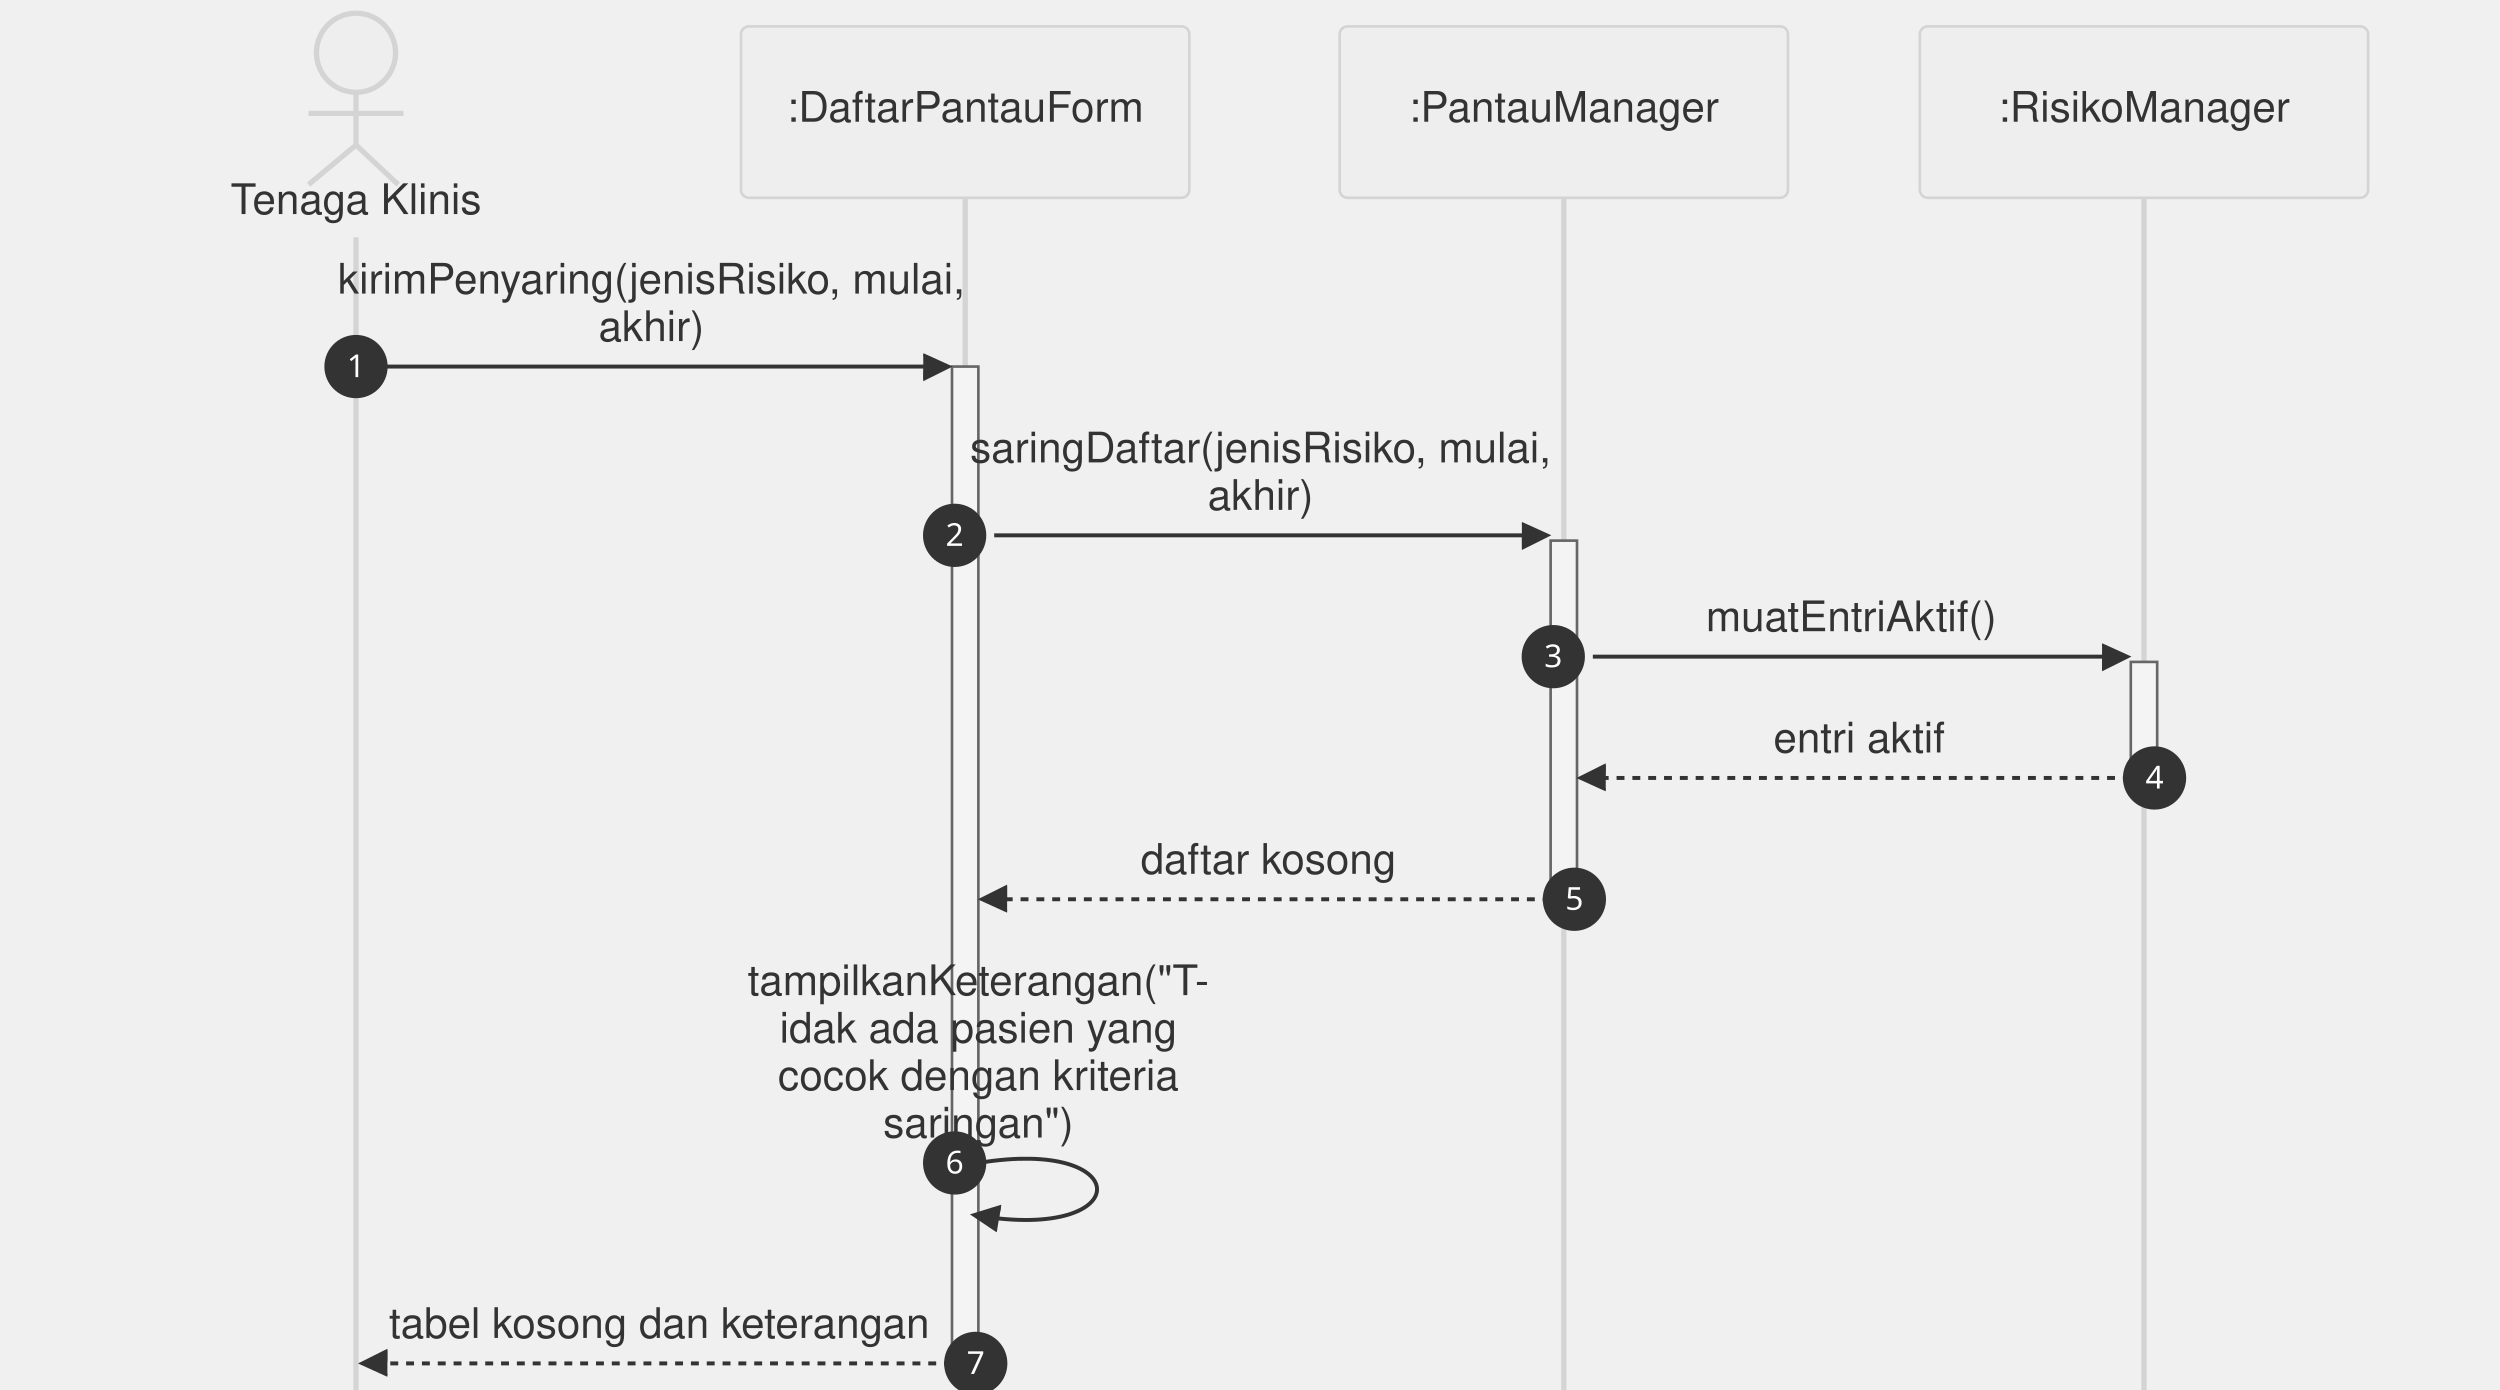
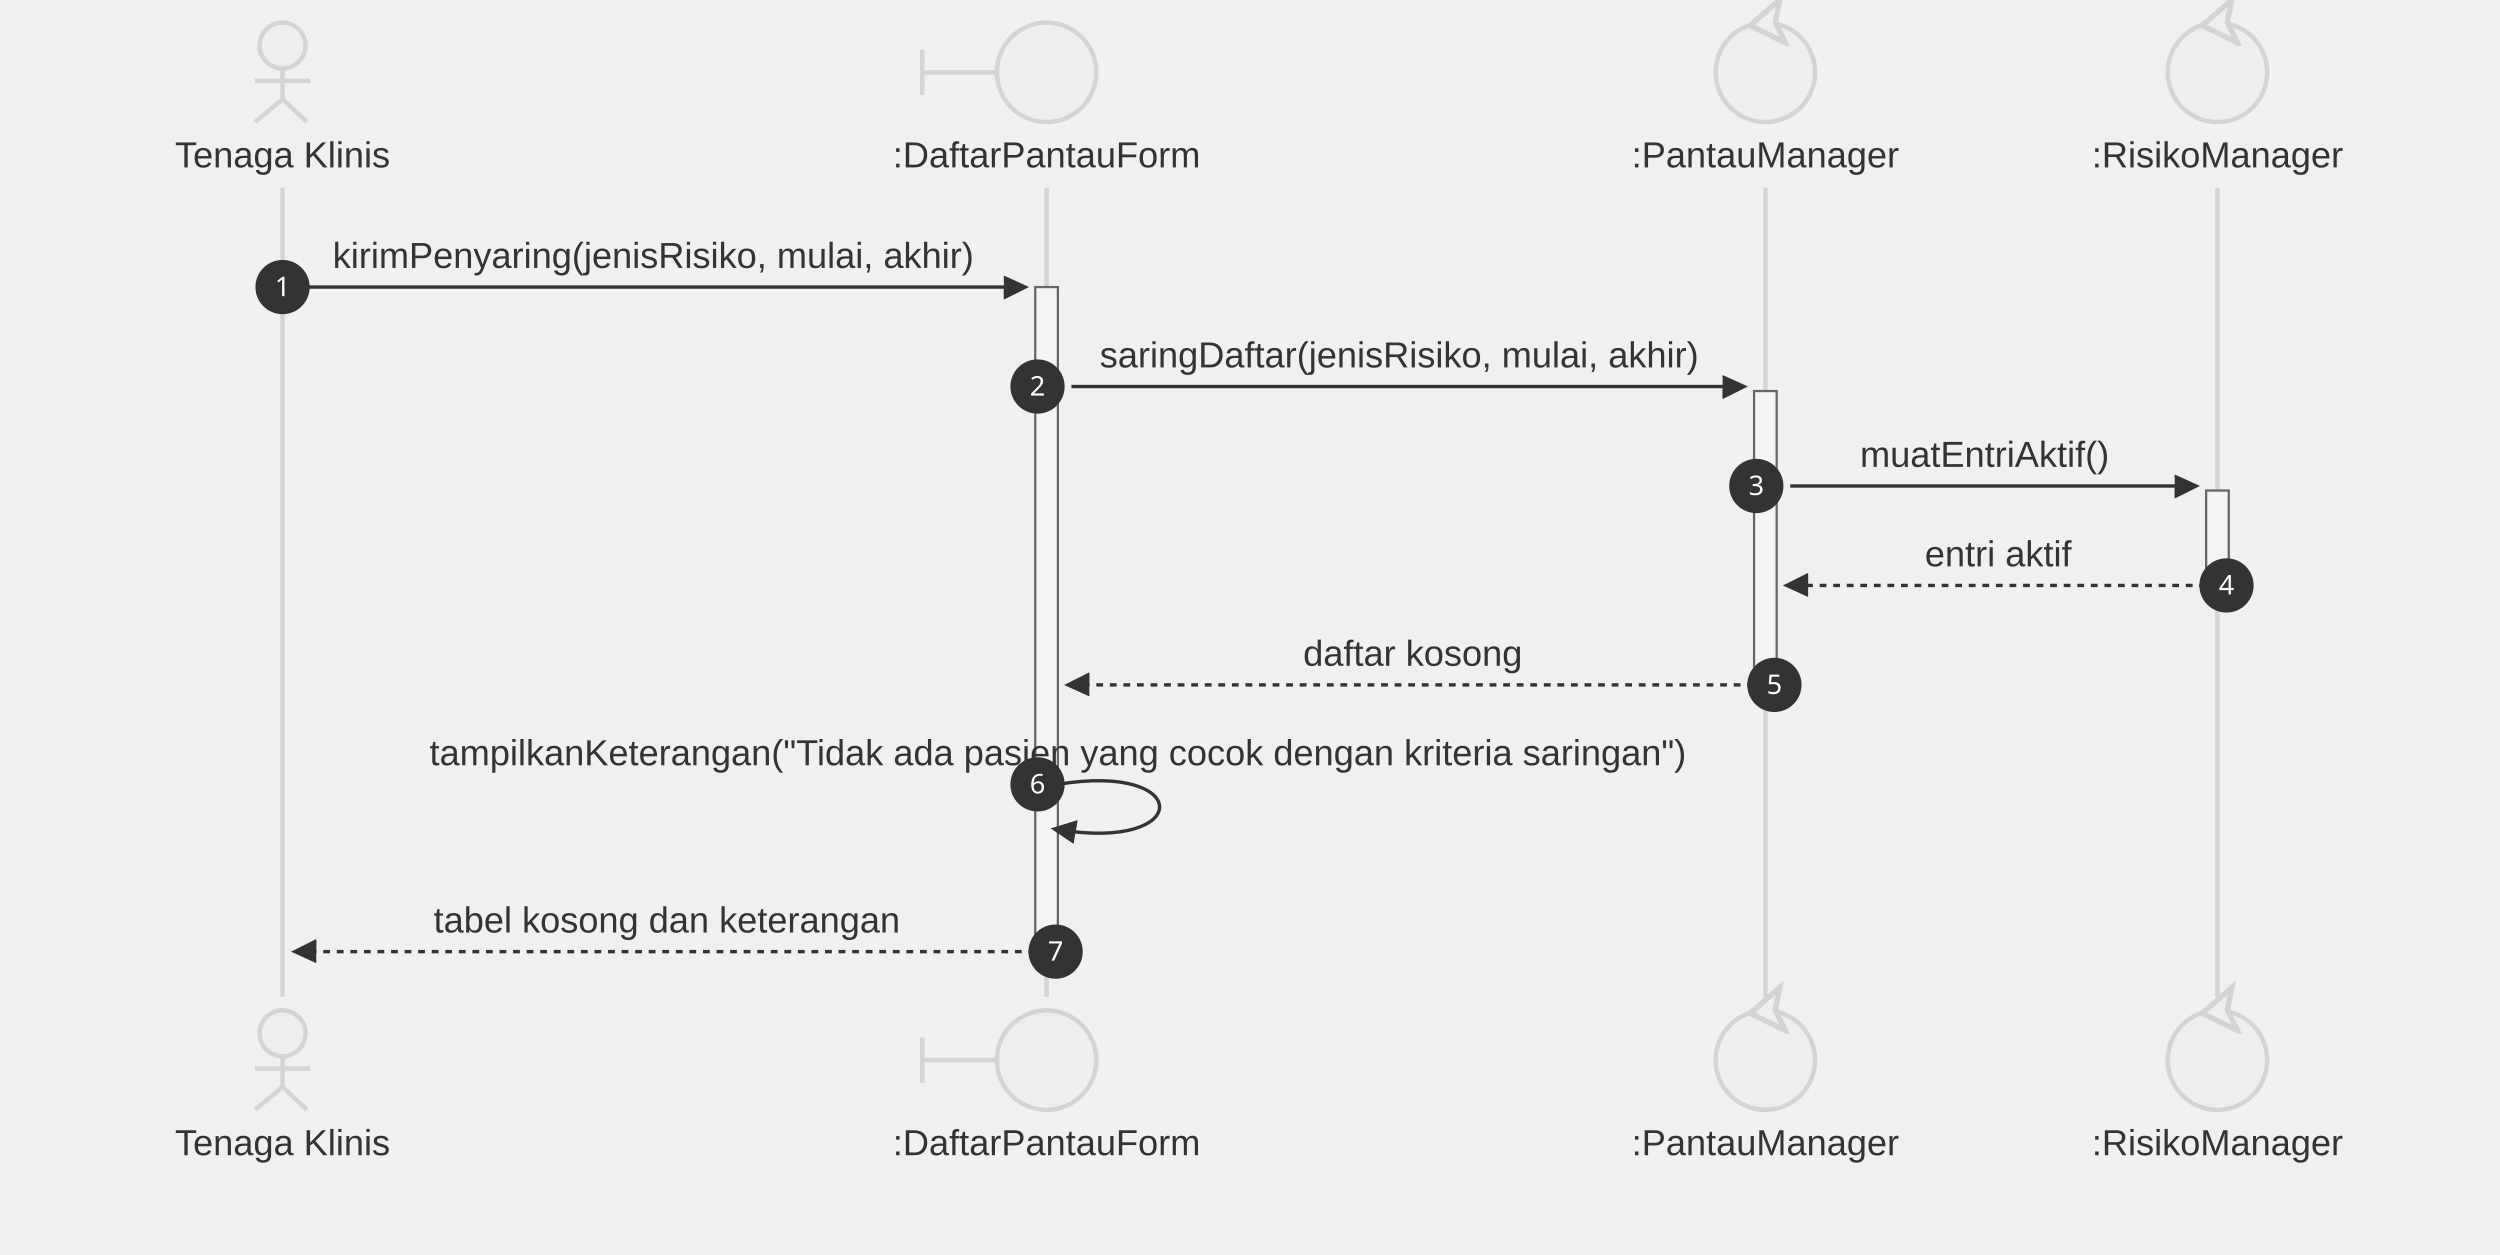
- <svg xmlns="http://www.w3.org/2000/svg" id="my-svg" width="100%" style="max-width: 948px; background-color: white;" viewBox="-50 -10 948 527" role="graphics-document document" aria-roledescription="sequence">
-   <g>
-     <line id="actor3" x1="763" y1="65" x2="763" y2="2000" class="actor-line 200" stroke-width="0.5px" stroke="#999" name="RisikoManager" data-et="life-line" data-id="RisikoManager" />
-     <g id="root-3" data-et="participant" data-type="participant" data-id="RisikoManager">
-       <rect x="678" y="0" fill="#eaeaea" stroke="#666" width="170" height="65" name="RisikoManager" rx="3" ry="3" class="actor actor-top" />
-       <text x="763" y="32.5" dominant-baseline="central" alignment-baseline="central" class="actor actor-box" style="text-anchor: middle; font-size: 16px; font-weight: 400; font-family: Helvetica, Arial, sans-serif;">
-         <tspan x="763" dy="0">:RisikoManager</tspan>
-       </text>
-     </g>
-   </g>
-   <g>
-     <line id="actor2" x1="543" y1="65" x2="543" y2="2000" class="actor-line 200" stroke-width="0.5px" stroke="#999" name="PantauManager" data-et="life-line" data-id="PantauManager" />
-     <g id="root-2" data-et="participant" data-type="participant" data-id="PantauManager">
-       <rect x="458" y="0" fill="#eaeaea" stroke="#666" width="170" height="65" name="PantauManager" rx="3" ry="3" class="actor actor-top" />
-       <text x="543" y="32.5" dominant-baseline="central" alignment-baseline="central" class="actor actor-box" style="text-anchor: middle; font-size: 16px; font-weight: 400; font-family: Helvetica, Arial, sans-serif;">
-         <tspan x="543" dy="0">:PantauManager</tspan>
-       </text>
-     </g>
-   </g>
-   <g>
-     <line id="actor1" x1="316" y1="65" x2="316" y2="2000" class="actor-line 200" stroke-width="0.5px" stroke="#999" name="DaftarPantauForm" data-et="life-line" data-id="DaftarPantauForm" />
-     <g id="root-1" data-et="participant" data-type="participant" data-id="DaftarPantauForm">
-       <rect x="231" y="0" fill="#eaeaea" stroke="#666" width="170" height="65" name="DaftarPantauForm" rx="3" ry="3" class="actor actor-top" />
-       <text x="316" y="32.5" dominant-baseline="central" alignment-baseline="central" class="actor actor-box" style="text-anchor: middle; font-size: 16px; font-weight: 400; font-family: Helvetica, Arial, sans-serif;">
-         <tspan x="316" dy="0">:DaftarPantauForm</tspan>
-       </text>
-     </g>
-   </g>
-   <g>
-     <line id="actor0" x1="85" y1="80" x2="85" y2="2000" class="actor-line 200" stroke-width="0.5px" stroke="#999" name="A" data-et="life-line" data-id="A" />
-   </g>
-   <style>#my-svg{font-family:Helvetica,Arial,sans-serif;font-size:16px;fill:#000000;}@keyframes edge-animation-frame{from{stroke-dashoffset:0;}}@keyframes dash{to{stroke-dashoffset:0;}}#my-svg .edge-animation-slow{stroke-dasharray:9,5!important;stroke-dashoffset:900;animation:dash 50s linear infinite;stroke-linecap:round;}#my-svg .edge-animation-fast{stroke-dasharray:9,5!important;stroke-dashoffset:900;animation:dash 20s linear infinite;stroke-linecap:round;}#my-svg .error-icon{fill:#552222;}#my-svg .error-text{fill:#552222;stroke:#552222;}#my-svg .edge-thickness-normal{stroke-width:1px;}#my-svg .edge-thickness-thick{stroke-width:3.5px;}#my-svg .edge-pattern-solid{stroke-dasharray:0;}#my-svg .edge-thickness-invisible{stroke-width:0;fill:none;}#my-svg .edge-pattern-dashed{stroke-dasharray:3;}#my-svg .edge-pattern-dotted{stroke-dasharray:2;}#my-svg .marker{fill:#666;stroke:#666;}#my-svg .marker.cross{stroke:#666;}#my-svg svg{font-family:Helvetica,Arial,sans-serif;font-size:16px;}#my-svg p{margin:0;}#my-svg .actor{stroke:hsl(0, 0%, 83%);fill:#eee;stroke-width:1;}#my-svg rect.actor.outer-path[data-look="neo"]{filter:drop-shadow( 1px 2px 2px rgba(185,185,185,1));}#my-svg rect.note[data-look="neo"]{stroke:#999;fill:#666;filter:drop-shadow( 1px 2px 2px rgba(185,185,185,1));}#my-svg text.actor&gt;tspan{fill:#333;stroke:none;}#my-svg .actor-line{stroke:hsl(0, 0%, 83%);}#my-svg .innerArc{stroke-width:1.5;stroke-dasharray:none;}#my-svg .messageLine0{stroke-width:1.5;stroke-dasharray:none;stroke:#333;}#my-svg .messageLine1{stroke-width:1.5;stroke-dasharray:2,2;stroke:#333;}#my-svg [id$="-arrowhead"] path{fill:#333;stroke:#333;}#my-svg .sequenceNumber{fill:white;}#my-svg [id$="-sequencenumber"]{fill:#333;}#my-svg [id$="-crosshead"] path{fill:#333;stroke:#333;}#my-svg .messageText{fill:#333;stroke:none;}#my-svg .labelBox{stroke:hsl(0, 0%, 83%);fill:#eee;filter:none;}#my-svg .labelText,#my-svg .labelText&gt;tspan{fill:#333;stroke:none;}#my-svg .loopText,#my-svg .loopText&gt;tspan{fill:#333;stroke:none;}#my-svg .sectionTitle,#my-svg .sectionTitle&gt;tspan{fill:#333;stroke:none;}#my-svg .loopLine{stroke-width:2px;stroke-dasharray:2,2;stroke:hsl(0, 0%, 83%);fill:hsl(0, 0%, 83%);}#my-svg .note{stroke:#999;fill:#666;}#my-svg .noteText,#my-svg .noteText&gt;tspan{fill:#fff;stroke:none;font-weight:normal;}#my-svg .activation0{fill:#f4f4f4;stroke:#666;}#my-svg .activation1{fill:#f4f4f4;stroke:#666;}#my-svg .activation2{fill:#f4f4f4;stroke:#666;}#my-svg .actorPopupMenu{position:absolute;}#my-svg .actorPopupMenuPanel{position:absolute;fill:#eee;box-shadow:0px 8px 16px 0px rgba(0,0,0,0.2);filter:drop-shadow(3px 5px 2px rgb(0 0 0 / 0.4));}#my-svg .actor-man circle,#my-svg line{fill:#eee;stroke-width:2px;}#my-svg g rect.rect{filter:drop-shadow( 1px 2px 2px rgba(185,185,185,1));stroke:#999;}#my-svg .node .neo-node{stroke:#999;}#my-svg [data-look="neo"].node rect,#my-svg [data-look="neo"].cluster rect,#my-svg [data-look="neo"].node polygon{stroke:url(#my-svg-gradient);filter:drop-shadow( 1px 2px 2px rgba(185,185,185,1));}#my-svg [data-look="neo"].swimlane.cluster rect{filter:none;}#my-svg [data-look="neo"].node path{stroke:url(#my-svg-gradient);stroke-width:1px;}#my-svg [data-look="neo"].node .outer-path{filter:drop-shadow( 1px 2px 2px rgba(185,185,185,1));}#my-svg [data-look="neo"].node .neo-line path{stroke:#999;filter:none;}#my-svg [data-look="neo"].node circle{stroke:url(#my-svg-gradient);filter:drop-shadow( 1px 2px 2px rgba(185,185,185,1));}#my-svg [data-look="neo"].node circle .state-start{fill:#000000;}#my-svg [data-look="neo"].icon-shape .icon{fill:url(#my-svg-gradient);filter:drop-shadow( 1px 2px 2px rgba(185,185,185,1));}#my-svg [data-look="neo"].icon-shape .icon-neo path{stroke:url(#my-svg-gradient);filter:drop-shadow( 1px 2px 2px rgba(185,185,185,1));}#my-svg :root{--mermaid-font-family:Helvetica,Arial,sans-serif;}</style>
+ <svg xmlns="http://www.w3.org/2000/svg" id="my-svg" width="100%" style="max-width: 1106px; background-color: white;" viewBox="-50 -10 1106 555" role="graphics-document document" aria-roledescription="sequence">
+   <g />
+   <g />
+   <g />
+   <g />
+   <g>
+     <line id="actor3" x1="931" y1="73" x2="931" y2="431" class="actor-line 200" stroke-width="0.5px" stroke="#999" name="RisikoManager" data-et="life-line" data-id="RisikoManager" />
+   </g>
+   <g>
+     <line id="actor2" x1="731" y1="73" x2="731" y2="431" class="actor-line 200" stroke-width="0.5px" stroke="#999" name="PantauManager" data-et="life-line" data-id="PantauManager" />
+   </g>
+   <g>
+     <line id="actor1" x1="413" y1="73" x2="413" y2="431" class="actor-line 200" stroke-width="0.5px" stroke="#999" name="DaftarPantauForm" data-et="life-line" data-id="DaftarPantauForm" />
+   </g>
+   <g>
+     <line id="actor0" x1="75" y1="73" x2="75" y2="431" class="actor-line 200" stroke-width="0.5px" stroke="#999" name="A" data-et="life-line" data-id="A" />
+   </g>
+   <style>#my-svg{font-family:"trebuchet ms",verdana,arial,sans-serif;font-size:16px;fill:#000000;}@keyframes edge-animation-frame{from{stroke-dashoffset:0;}}@keyframes dash{to{stroke-dashoffset:0;}}#my-svg .edge-animation-slow{stroke-dasharray:9,5!important;stroke-dashoffset:900;animation:dash 50s linear infinite;stroke-linecap:round;}#my-svg .edge-animation-fast{stroke-dasharray:9,5!important;stroke-dashoffset:900;animation:dash 20s linear infinite;stroke-linecap:round;}#my-svg .error-icon{fill:#552222;}#my-svg .error-text{fill:#552222;stroke:#552222;}#my-svg .edge-thickness-normal{stroke-width:1px;}#my-svg .edge-thickness-thick{stroke-width:3.5px;}#my-svg .edge-pattern-solid{stroke-dasharray:0;}#my-svg .edge-thickness-invisible{stroke-width:0;fill:none;}#my-svg .edge-pattern-dashed{stroke-dasharray:3;}#my-svg .edge-pattern-dotted{stroke-dasharray:2;}#my-svg .marker{fill:#666;stroke:#666;}#my-svg .marker.cross{stroke:#666;}#my-svg svg{font-family:"trebuchet ms",verdana,arial,sans-serif;font-size:16px;}#my-svg p{margin:0;}#my-svg .actor{stroke:hsl(0, 0%, 83%);fill:#eee;stroke-width:1;}#my-svg rect.actor.outer-path[data-look="neo"]{filter:drop-shadow( 1px 2px 2px rgba(185,185,185,1));}#my-svg rect.note[data-look="neo"]{stroke:#999;fill:#666;filter:drop-shadow( 1px 2px 2px rgba(185,185,185,1));}#my-svg text.actor&gt;tspan{fill:#333;stroke:none;}#my-svg .actor-line{stroke:hsl(0, 0%, 83%);}#my-svg .innerArc{stroke-width:1.5;stroke-dasharray:none;}#my-svg .messageLine0{stroke-width:1.5;stroke-dasharray:none;stroke:#333;}#my-svg .messageLine1{stroke-width:1.5;stroke-dasharray:2,2;stroke:#333;}#my-svg [id$="-arrowhead"] path{fill:#333;stroke:#333;}#my-svg .sequenceNumber{fill:white;}#my-svg [id$="-sequencenumber"]{fill:#333;}#my-svg [id$="-crosshead"] path{fill:#333;stroke:#333;}#my-svg .messageText{fill:#333;stroke:none;}#my-svg .labelBox{stroke:hsl(0, 0%, 83%);fill:#eee;filter:drop-shadow( 1px 2px 2px rgba(185,185,185,1));}#my-svg .labelText,#my-svg .labelText&gt;tspan{fill:#333;stroke:none;}#my-svg .loopText,#my-svg .loopText&gt;tspan{fill:#333;stroke:none;}#my-svg .sectionTitle,#my-svg .sectionTitle&gt;tspan{fill:#333;stroke:none;}#my-svg .loopLine{stroke-width:2px;stroke-dasharray:2,2;stroke:hsl(0, 0%, 83%);fill:hsl(0, 0%, 83%);}#my-svg .note{stroke:#999;fill:#666;}#my-svg .noteText,#my-svg .noteText&gt;tspan{fill:#fff;stroke:none;}#my-svg .activation0{fill:#f4f4f4;stroke:#666;}#my-svg .activation1{fill:#f4f4f4;stroke:#666;}#my-svg .activation2{fill:#f4f4f4;stroke:#666;}#my-svg .actorPopupMenu{position:absolute;}#my-svg .actorPopupMenuPanel{position:absolute;fill:#eee;box-shadow:0px 8px 16px 0px rgba(0,0,0,0.2);filter:drop-shadow(3px 5px 2px rgb(0 0 0 / 0.4));}#my-svg .actor-man circle,#my-svg line{fill:#eee;stroke-width:2px;}#my-svg g rect.rect{filter:drop-shadow( 1px 2px 2px rgba(185,185,185,1));stroke:#999;}#my-svg .node .neo-node{stroke:#999;}#my-svg [data-look="neo"].node rect,#my-svg [data-look="neo"].cluster rect,#my-svg [data-look="neo"].node polygon{stroke:url(#my-svg-gradient);filter:drop-shadow( 1px 2px 2px rgba(185,185,185,1));}#my-svg [data-look="neo"].swimlane.cluster rect{filter:none;}#my-svg [data-look="neo"].node path{stroke:url(#my-svg-gradient);stroke-width:1px;}#my-svg [data-look="neo"].node .outer-path{filter:drop-shadow( 1px 2px 2px rgba(185,185,185,1));}#my-svg [data-look="neo"].node .neo-line path{stroke:#999;filter:none;}#my-svg [data-look="neo"].node circle{stroke:url(#my-svg-gradient);filter:drop-shadow( 1px 2px 2px rgba(185,185,185,1));}#my-svg [data-look="neo"].node circle .state-start{fill:#000000;}#my-svg [data-look="neo"].icon-shape .icon{fill:url(#my-svg-gradient);filter:drop-shadow( 1px 2px 2px rgba(185,185,185,1));}#my-svg [data-look="neo"].icon-shape .icon-neo path{stroke:url(#my-svg-gradient);filter:drop-shadow( 1px 2px 2px rgba(185,185,185,1));}#my-svg :root{--mermaid-font-family:"trebuchet ms",verdana,arial,sans-serif;}</style>
  <g />
  <defs>
    <symbol id="my-svg-computer" width="24" height="24">
      <path transform="scale(.5)" d="M2 2v13h20v-13h-20zm18 11h-16v-9h16v9zm-10.228 6l.466-1h3.524l.467 1h-4.457zm14.228 3h-24l2-6h2.104l-1.33 4h18.45l-1.297-4h2.073l2 6zm-5-10h-14v-7h14v7z" />
    </symbol>
  </defs>
  <defs>
    <symbol id="my-svg-database" fill-rule="evenodd" clip-rule="evenodd">
      <path transform="scale(.5)" d="M12.258.001l.256.004.255.005.253.008.251.01.249.012.247.015.246.016.242.019.241.02.239.023.236.024.233.027.231.028.229.031.225.032.223.034.22.036.217.038.214.04.211.041.208.043.205.045.201.046.198.048.194.05.191.051.187.053.183.054.18.056.175.057.172.059.168.06.163.061.16.063.155.064.15.066.074.033.073.033.071.034.07.034.069.035.068.035.067.035.066.035.064.036.064.036.062.036.06.036.06.037.058.037.058.037.055.038.055.038.053.038.052.038.051.039.05.039.048.039.047.039.045.04.044.04.043.04.041.04.04.041.039.041.037.041.036.041.034.041.033.042.032.042.03.042.029.042.027.042.026.043.024.043.023.043.021.043.02.043.018.044.017.043.015.044.013.044.012.044.011.045.009.044.007.045.006.045.004.045.002.045.001.045v17l-.001.045-.002.045-.004.045-.006.045-.007.045-.009.044-.011.045-.012.044-.013.044-.015.044-.017.043-.018.044-.02.043-.021.043-.023.043-.024.043-.026.043-.027.042-.029.042-.03.042-.032.042-.033.042-.034.041-.036.041-.037.041-.039.041-.04.041-.041.04-.043.04-.044.04-.045.04-.047.039-.048.039-.05.039-.051.039-.052.038-.053.038-.055.038-.055.038-.058.037-.058.037-.06.037-.06.036-.062.036-.064.036-.064.036-.066.035-.067.035-.068.035-.069.035-.07.034-.071.034-.073.033-.074.033-.15.066-.155.064-.16.063-.163.061-.168.06-.172.059-.175.057-.18.056-.183.054-.187.053-.191.051-.194.05-.198.048-.201.046-.205.045-.208.043-.211.041-.214.04-.217.038-.22.036-.223.034-.225.032-.229.031-.231.028-.233.027-.236.024-.239.023-.241.02-.242.019-.246.016-.247.015-.249.012-.251.01-.253.008-.255.005-.256.004-.258.001-.258-.001-.256-.004-.255-.005-.253-.008-.251-.01-.249-.012-.247-.015-.245-.016-.243-.019-.241-.02-.238-.023-.236-.024-.234-.027-.231-.028-.228-.031-.226-.032-.223-.034-.22-.036-.217-.038-.214-.04-.211-.041-.208-.043-.204-.045-.201-.046-.198-.048-.195-.05-.19-.051-.187-.053-.184-.054-.179-.056-.176-.057-.172-.059-.167-.06-.164-.061-.159-.063-.155-.064-.151-.066-.074-.033-.072-.033-.072-.034-.07-.034-.069-.035-.068-.035-.067-.035-.066-.035-.064-.036-.063-.036-.062-.036-.061-.036-.06-.037-.058-.037-.057-.037-.056-.038-.055-.038-.053-.038-.052-.038-.051-.039-.049-.039-.049-.039-.046-.039-.046-.04-.044-.04-.043-.04-.041-.04-.04-.041-.039-.041-.037-.041-.036-.041-.034-.041-.033-.042-.032-.042-.03-.042-.029-.042-.027-.042-.026-.043-.024-.043-.023-.043-.021-.043-.02-.043-.018-.044-.017-.043-.015-.044-.013-.044-.012-.044-.011-.045-.009-.044-.007-.045-.006-.045-.004-.045-.002-.045-.001-.045v-17l.001-.045.002-.045.004-.045.006-.045.007-.045.009-.044.011-.045.012-.044.013-.044.015-.044.017-.043.018-.044.02-.043.021-.043.023-.043.024-.043.026-.043.027-.042.029-.042.03-.042.032-.042.033-.042.034-.041.036-.041.037-.041.039-.041.04-.041.041-.04.043-.04.044-.04.046-.04.046-.039.049-.039.049-.039.051-.039.052-.038.053-.038.055-.038.056-.038.057-.037.058-.037.06-.037.061-.036.062-.036.063-.036.064-.036.066-.035.067-.035.068-.035.069-.035.07-.034.072-.034.072-.033.074-.033.151-.066.155-.064.159-.063.164-.061.167-.06.172-.059.176-.057.179-.056.184-.054.187-.053.19-.051.195-.05.198-.048.201-.046.204-.045.208-.043.211-.041.214-.04.217-.038.22-.036.223-.034.226-.032.228-.031.231-.028.234-.027.236-.024.238-.023.241-.02.243-.019.245-.016.247-.015.249-.012.251-.01.253-.008.255-.005.256-.004.258-.001.258.001zm-9.258 20.499v.01l.001.021.003.021.004.022.005.021.006.022.007.022.009.023.01.022.011.023.012.023.013.023.015.023.016.024.017.023.018.024.019.024.021.024.022.025.023.024.024.025.052.049.056.05.061.051.066.051.07.051.075.051.079.052.084.052.088.052.092.052.097.052.102.051.105.052.11.052.114.051.119.051.123.051.127.05.131.05.135.05.139.048.144.049.147.047.152.047.155.047.16.045.163.045.167.043.171.043.176.041.178.041.183.039.187.039.19.037.194.035.197.035.202.033.204.031.209.03.212.029.216.027.219.025.222.024.226.021.23.02.233.018.236.016.24.015.243.012.246.01.249.008.253.005.256.004.259.001.26-.001.257-.004.254-.005.25-.008.247-.011.244-.012.241-.014.237-.016.233-.018.231-.021.226-.021.224-.024.22-.026.216-.027.212-.028.21-.031.205-.031.202-.034.198-.034.194-.036.191-.037.187-.039.183-.04.179-.04.175-.042.172-.043.168-.044.163-.045.16-.046.155-.046.152-.047.148-.048.143-.049.139-.049.136-.05.131-.05.126-.05.123-.051.118-.052.114-.051.11-.052.106-.052.101-.052.096-.052.092-.052.088-.053.083-.051.079-.052.074-.052.07-.051.065-.051.06-.051.056-.05.051-.05.023-.024.023-.025.021-.024.02-.024.019-.024.018-.024.017-.024.015-.023.014-.024.013-.023.012-.023.01-.023.01-.022.008-.022.006-.022.006-.022.004-.022.004-.021.001-.021.001-.021v-4.127l-.077.055-.08.053-.083.054-.085.053-.087.052-.09.052-.093.051-.095.05-.097.05-.1.049-.102.049-.105.048-.106.047-.109.047-.111.046-.114.045-.115.045-.118.044-.12.043-.122.042-.124.042-.126.041-.128.04-.13.04-.132.038-.134.038-.135.037-.138.037-.139.035-.142.035-.143.034-.144.033-.147.032-.148.031-.15.03-.151.03-.153.029-.154.027-.156.027-.158.026-.159.025-.161.024-.162.023-.163.022-.165.021-.166.02-.167.019-.169.018-.169.017-.171.016-.173.015-.173.014-.175.013-.175.012-.177.011-.178.01-.179.008-.179.008-.181.006-.182.005-.182.004-.184.003-.184.002h-.37l-.184-.002-.184-.003-.182-.004-.182-.005-.181-.006-.179-.008-.179-.008-.178-.01-.176-.011-.176-.012-.175-.013-.173-.014-.172-.015-.171-.016-.17-.017-.169-.018-.167-.019-.166-.02-.165-.021-.163-.022-.162-.023-.161-.024-.159-.025-.157-.026-.156-.027-.155-.027-.153-.029-.151-.03-.15-.03-.148-.031-.146-.032-.145-.033-.143-.034-.141-.035-.14-.035-.137-.037-.136-.037-.134-.038-.132-.038-.13-.04-.128-.04-.126-.041-.124-.042-.122-.042-.12-.044-.117-.043-.116-.045-.113-.045-.112-.046-.109-.047-.106-.047-.105-.048-.102-.049-.1-.049-.097-.05-.095-.05-.093-.052-.09-.051-.087-.052-.085-.053-.083-.054-.08-.054-.077-.054v4.127zm0-5.654v.011l.001.021.003.021.004.021.005.022.006.022.007.022.009.022.01.022.011.023.012.023.013.023.015.024.016.023.017.024.018.024.019.024.021.024.022.024.023.025.024.024.052.05.056.05.061.05.066.051.07.051.075.052.079.051.084.052.088.052.092.052.097.052.102.052.105.052.11.051.114.051.119.052.123.05.127.051.131.05.135.049.139.049.144.048.147.048.152.047.155.046.16.045.163.045.167.044.171.042.176.042.178.04.183.04.187.038.19.037.194.036.197.034.202.033.204.032.209.03.212.028.216.027.219.025.222.024.226.022.23.02.233.018.236.016.24.014.243.012.246.01.249.008.253.006.256.003.259.001.26-.001.257-.003.254-.006.25-.008.247-.01.244-.012.241-.015.237-.016.233-.018.231-.02.226-.022.224-.024.22-.025.216-.027.212-.029.21-.03.205-.032.202-.033.198-.035.194-.036.191-.037.187-.039.183-.039.179-.041.175-.042.172-.043.168-.044.163-.045.16-.045.155-.047.152-.047.148-.048.143-.048.139-.05.136-.049.131-.05.126-.051.123-.051.118-.051.114-.052.11-.052.106-.052.101-.052.096-.052.092-.052.088-.052.083-.052.079-.052.074-.051.07-.052.065-.051.06-.05.056-.051.051-.049.023-.025.023-.024.021-.025.02-.024.019-.024.018-.024.017-.024.015-.023.014-.023.013-.024.012-.022.01-.023.01-.023.008-.022.006-.022.006-.022.004-.021.004-.022.001-.021.001-.021v-4.139l-.077.054-.08.054-.083.054-.085.052-.087.053-.09.051-.093.051-.095.051-.097.05-.1.049-.102.049-.105.048-.106.047-.109.047-.111.046-.114.045-.115.044-.118.044-.12.044-.122.042-.124.042-.126.041-.128.04-.13.039-.132.039-.134.038-.135.037-.138.036-.139.036-.142.035-.143.033-.144.033-.147.033-.148.031-.15.03-.151.03-.153.028-.154.028-.156.027-.158.026-.159.025-.161.024-.162.023-.163.022-.165.021-.166.02-.167.019-.169.018-.169.017-.171.016-.173.015-.173.014-.175.013-.175.012-.177.011-.178.009-.179.009-.179.007-.181.007-.182.005-.182.004-.184.003-.184.002h-.37l-.184-.002-.184-.003-.182-.004-.182-.005-.181-.007-.179-.007-.179-.009-.178-.009-.176-.011-.176-.012-.175-.013-.173-.014-.172-.015-.171-.016-.17-.017-.169-.018-.167-.019-.166-.02-.165-.021-.163-.022-.162-.023-.161-.024-.159-.025-.157-.026-.156-.027-.155-.028-.153-.028-.151-.03-.15-.03-.148-.031-.146-.033-.145-.033-.143-.033-.141-.035-.14-.036-.137-.036-.136-.037-.134-.038-.132-.039-.13-.039-.128-.04-.126-.041-.124-.042-.122-.043-.12-.043-.117-.044-.116-.044-.113-.046-.112-.046-.109-.046-.106-.047-.105-.048-.102-.049-.1-.049-.097-.05-.095-.051-.093-.051-.09-.051-.087-.053-.085-.052-.083-.054-.08-.054-.077-.054v4.139zm0-5.666v.011l.001.02.003.022.004.021.005.022.006.021.007.022.009.023.01.022.011.023.012.023.013.023.015.023.016.024.017.024.018.023.019.024.021.025.022.024.023.024.024.025.052.05.056.05.061.05.066.051.07.051.075.052.079.051.084.052.088.052.092.052.097.052.102.052.105.051.11.052.114.051.119.051.123.051.127.05.131.05.135.05.139.049.144.048.147.048.152.047.155.046.16.045.163.045.167.043.171.043.176.042.178.04.183.04.187.038.19.037.194.036.197.034.202.033.204.032.209.03.212.028.216.027.219.025.222.024.226.021.23.02.233.018.236.017.24.014.243.012.246.01.249.008.253.006.256.003.259.001.26-.001.257-.003.254-.006.25-.008.247-.01.244-.013.241-.014.237-.016.233-.018.231-.02.226-.022.224-.024.22-.025.216-.027.212-.029.21-.03.205-.032.202-.033.198-.035.194-.036.191-.037.187-.039.183-.039.179-.041.175-.042.172-.043.168-.044.163-.045.16-.045.155-.047.152-.047.148-.048.143-.049.139-.049.136-.049.131-.051.126-.05.123-.051.118-.052.114-.051.11-.052.106-.052.101-.052.096-.052.092-.052.088-.052.083-.052.079-.052.074-.052.07-.051.065-.051.06-.051.056-.05.051-.049.023-.025.023-.025.021-.024.02-.024.019-.024.018-.024.017-.024.015-.023.014-.024.013-.023.012-.023.01-.022.01-.023.008-.022.006-.022.006-.022.004-.022.004-.021.001-.021.001-.021v-4.153l-.077.054-.08.054-.083.053-.085.053-.087.053-.09.051-.093.051-.095.051-.097.05-.1.049-.102.048-.105.048-.106.048-.109.046-.111.046-.114.046-.115.044-.118.044-.12.043-.122.043-.124.042-.126.041-.128.04-.13.039-.132.039-.134.038-.135.037-.138.036-.139.036-.142.034-.143.034-.144.033-.147.032-.148.032-.15.03-.151.03-.153.028-.154.028-.156.027-.158.026-.159.024-.161.024-.162.023-.163.023-.165.021-.166.02-.167.019-.169.018-.169.017-.171.016-.173.015-.173.014-.175.013-.175.012-.177.01-.178.01-.179.009-.179.007-.181.006-.182.006-.182.004-.184.003-.184.001-.185.001-.185-.001-.184-.001-.184-.003-.182-.004-.182-.006-.181-.006-.179-.007-.179-.009-.178-.01-.176-.01-.176-.012-.175-.013-.173-.014-.172-.015-.171-.016-.17-.017-.169-.018-.167-.019-.166-.02-.165-.021-.163-.023-.162-.023-.161-.024-.159-.024-.157-.026-.156-.027-.155-.028-.153-.028-.151-.03-.15-.03-.148-.032-.146-.032-.145-.033-.143-.034-.141-.034-.14-.036-.137-.036-.136-.037-.134-.038-.132-.039-.13-.039-.128-.041-.126-.041-.124-.041-.122-.043-.12-.043-.117-.044-.116-.044-.113-.046-.112-.046-.109-.046-.106-.048-.105-.048-.102-.048-.1-.05-.097-.049-.095-.051-.093-.051-.09-.052-.087-.052-.085-.053-.083-.053-.08-.054-.077-.054v4.153zm8.74-8.179l-.257.004-.254.005-.25.008-.247.011-.244.012-.241.014-.237.016-.233.018-.231.021-.226.022-.224.023-.22.026-.216.027-.212.028-.21.031-.205.032-.202.033-.198.034-.194.036-.191.038-.187.038-.183.04-.179.041-.175.042-.172.043-.168.043-.163.045-.16.046-.155.046-.152.048-.148.048-.143.048-.139.049-.136.05-.131.05-.126.051-.123.051-.118.051-.114.052-.11.052-.106.052-.101.052-.096.052-.092.052-.088.052-.083.052-.079.052-.074.051-.07.052-.065.051-.06.05-.056.05-.051.05-.023.025-.023.024-.021.024-.02.025-.019.024-.018.024-.017.023-.015.024-.014.023-.013.023-.012.023-.01.023-.01.022-.008.022-.006.023-.006.021-.004.022-.004.021-.001.021-.001.021.001.021.001.021.004.021.004.022.006.021.006.023.008.022.01.022.01.023.012.023.013.023.014.023.015.024.017.023.018.024.019.024.02.025.021.024.023.024.023.025.051.05.056.05.06.05.065.051.07.052.074.051.079.052.083.052.088.052.092.052.096.052.101.052.106.052.11.052.114.052.118.051.123.051.126.051.131.05.136.05.139.049.143.048.148.048.152.048.155.046.16.046.163.045.168.043.172.043.175.042.179.041.183.04.187.038.191.038.194.036.198.034.202.033.205.032.21.031.212.028.216.027.22.026.224.023.226.022.231.021.233.018.237.016.241.014.244.012.247.011.25.008.254.005.257.004.26.001.26-.001.257-.004.254-.005.25-.008.247-.011.244-.012.241-.014.237-.016.233-.018.231-.021.226-.022.224-.023.22-.026.216-.027.212-.028.21-.031.205-.032.202-.033.198-.034.194-.036.191-.038.187-.038.183-.04.179-.041.175-.042.172-.043.168-.043.163-.045.16-.046.155-.046.152-.048.148-.048.143-.048.139-.049.136-.05.131-.05.126-.051.123-.051.118-.051.114-.052.11-.052.106-.052.101-.052.096-.052.092-.052.088-.052.083-.052.079-.052.074-.051.07-.052.065-.051.06-.05.056-.05.051-.05.023-.025.023-.024.021-.024.02-.025.019-.024.018-.024.017-.023.015-.024.014-.023.013-.023.012-.023.01-.023.01-.022.008-.022.006-.023.006-.021.004-.022.004-.021.001-.021.001-.021-.001-.021-.001-.021-.004-.021-.004-.022-.006-.021-.006-.023-.008-.022-.01-.022-.01-.023-.012-.023-.013-.023-.014-.023-.015-.024-.017-.023-.018-.024-.019-.024-.02-.025-.021-.024-.023-.024-.023-.025-.051-.05-.056-.05-.06-.05-.065-.051-.07-.052-.074-.051-.079-.052-.083-.052-.088-.052-.092-.052-.096-.052-.101-.052-.106-.052-.11-.052-.114-.052-.118-.051-.123-.051-.126-.051-.131-.05-.136-.05-.139-.049-.143-.048-.148-.048-.152-.048-.155-.046-.16-.046-.163-.045-.168-.043-.172-.043-.175-.042-.179-.041-.183-.04-.187-.038-.191-.038-.194-.036-.198-.034-.202-.033-.205-.032-.21-.031-.212-.028-.216-.027-.22-.026-.224-.023-.226-.022-.231-.021-.233-.018-.237-.016-.241-.014-.244-.012-.247-.011-.25-.008-.254-.005-.257-.004-.26-.001-.26.001z" />
    </symbol>
  </defs>
  <defs>
    <symbol id="my-svg-clock" width="24" height="24">
      <path transform="scale(.5)" d="M12 2c5.514 0 10 4.486 10 10s-4.486 10-10 10-10-4.486-10-10 4.486-10 10-10zm0-2c-6.627 0-12 5.373-12 12s5.373 12 12 12 12-5.373 12-12-5.373-12-12-12zm5.848 12.459c.202.038.202.333.001.372-1.907.361-6.045 1.111-6.547 1.111-.719 0-1.301-.582-1.301-1.301 0-.512.77-5.447 1.125-7.445.034-.192.312-.181.343.014l.985 6.238 5.394 1.011z" />
    </symbol>
  </defs>
  <defs>
    <marker id="my-svg-arrowhead" refX="7.9" refY="5" markerUnits="userSpaceOnUse" markerWidth="12" markerHeight="12" orient="auto-start-reverse">
      <path d="M -1 0 L 10 5 L 0 10 z" />
    </marker>
  </defs>
  <defs>
    <marker id="my-svg-crosshead" markerWidth="15" markerHeight="8" orient="auto" refX="4" refY="4.5">
      <path fill="none" stroke="#000000" stroke-width="1pt" d="M 1,2 L 6,7 M 6,2 L 1,7" style="stroke-dasharray: 0, 0;" />
    </marker>
  </defs>
  <defs>
    <marker id="my-svg-filled-head" refX="15.5" refY="7" markerWidth="20" markerHeight="28" orient="auto">
      <path d="M 18,7 L9,13 L14,7 L9,1 Z" />
    </marker>
  </defs>
  <defs>
    <marker id="my-svg-sequencenumber" refX="15" refY="15" markerWidth="60" markerHeight="40" orient="auto">
      <circle cx="15" cy="15" r="6" />
    </marker>
  </defs>
  <defs>
    <marker id="my-svg-solidTopArrowHead" refX="7.9" refY="7.25" markerUnits="userSpaceOnUse" markerWidth="12" markerHeight="12" orient="auto-start-reverse">
      <path d="M 0 0 L 10 8 L 0 8 z" />
    </marker>
  </defs>
  <defs>
    <marker id="my-svg-solidBottomArrowHead" refX="7.9" refY="0.75" markerUnits="userSpaceOnUse" markerWidth="12" markerHeight="12" orient="auto-start-reverse">
      <path d="M 0 0 L 10 0 L 0 8 z" />
    </marker>
  </defs>
  <defs>
    <marker id="my-svg-stickTopArrowHead" refX="7.5" refY="7" markerUnits="userSpaceOnUse" markerWidth="12" markerHeight="12" orient="auto-start-reverse">
      <path d="M 0 0 L 7 7" stroke="black" stroke-width="1.5" fill="none" />
    </marker>
  </defs>
  <defs>
    <marker id="my-svg-stickBottomArrowHead" refX="7.5" refY="0" markerUnits="userSpaceOnUse" markerWidth="12" markerHeight="12" orient="auto-start-reverse">
      <path d="M 0 7 L 7 0" stroke="black" stroke-width="1.5" fill="none" />
    </marker>
  </defs>
-   <g>
-     <rect x="311" y="129" fill="#EDF2AE" stroke="#666" width="10" height="378" class="activation0" />
-   </g>
-   <g>
-     <rect x="538" y="195" fill="#EDF2AE" stroke="#666" width="10" height="136" class="activation0" />
-   </g>
-   <g>
-     <rect x="758" y="241" fill="#EDF2AE" stroke="#666" width="10" height="44" class="activation0" />
+   <defs>
+     <filter id="my-svg-drop-shadow" height="130%" width="130%">
+       <feDropShadow dx="4" dy="4" stdDeviation="0" flood-opacity="0.06" flood-color="#FFFFFF" />
+     </filter>
+   </defs>
+   <g>
+     <rect x="408" y="117" fill="#EDF2AE" stroke="#666" width="10" height="294" class="activation0" data-look="neo" />
+   </g>
+   <g>
+     <rect x="726" y="163" fill="#EDF2AE" stroke="#666" width="10" height="130" class="activation0" data-look="neo" />
+   </g>
+   <g>
+     <rect x="926" y="207" fill="#EDF2AE" stroke="#666" width="10" height="42" class="activation0" data-look="neo" />
  </g>
  <g class="actor-man actor-top" name="A" data-et="participant" data-type="actor" data-id="A" style="stroke: rgb(212, 212, 212);">
-     <line id="actor-man-torso0" x1="85" y1="25" x2="85" y2="45" />
-     <line id="actor-man-arms0" x1="67" y1="33" x2="103" y2="33" />
-     <line x1="67" y1="60" x2="85" y2="45" />
-     <line x1="85" y1="45" x2="101" y2="60" />
-     <circle cx="85" cy="10" r="15" width="170" height="65" />
-     <text x="85" y="67.5" dominant-baseline="central" alignment-baseline="central" class="actor actor-man" style="text-anchor: middle; font-size: 16px; font-weight: 400; font-family: Helvetica, Arial, sans-serif;">
-       <tspan x="85" dy="0">Tenaga Klinis</tspan>
-     </text>
-   </g>
-   <text x="197" y="80" text-anchor="middle" dominant-baseline="middle" alignment-baseline="middle" class="messageText" dy="1em" style="font-family: Helvetica, Arial, sans-serif; font-size: 16px; font-weight: 400;">kirimPenyaring(jenisRisiko, mulai,</text>
-   <text x="197" y="98" text-anchor="middle" dominant-baseline="middle" alignment-baseline="middle" class="messageText" dy="1em" style="font-family: Helvetica, Arial, sans-serif; font-size: 16px; font-weight: 400;">akhir)</text>
-   <line x1="92" y1="129" x2="308" y2="129" class="messageLine0" data-et="message" data-id="i1" data-from="A" data-to="DaftarPantauForm" stroke-width="2" stroke="none" marker-end="url(#my-svg-arrowhead)" style="fill: none;" />
-   <line x1="85" y1="129" x2="85" y2="129" stroke-width="0" marker-start="url(#my-svg-sequencenumber)" />
-   <text x="85" y="133" font-family="sans-serif" font-size="12px" text-anchor="middle" class="sequenceNumber">1</text>
-   <text x="428" y="144" text-anchor="middle" dominant-baseline="middle" alignment-baseline="middle" class="messageText" dy="1em" style="font-family: Helvetica, Arial, sans-serif; font-size: 16px; font-weight: 400;">saringDaftar(jenisRisiko, mulai,</text>
-   <text x="428" y="162" text-anchor="middle" dominant-baseline="middle" alignment-baseline="middle" class="messageText" dy="1em" style="font-family: Helvetica, Arial, sans-serif; font-size: 16px; font-weight: 400;">akhir)</text>
-   <line x1="327" y1="193" x2="535" y2="193" class="messageLine0" data-et="message" data-id="i3" data-from="DaftarPantauForm" data-to="PantauManager" stroke-width="2" stroke="none" marker-end="url(#my-svg-arrowhead)" style="fill: none;" />
-   <line x1="312" y1="193" x2="312" y2="193" stroke-width="0" marker-start="url(#my-svg-sequencenumber)" />
-   <text x="312" y="197" font-family="sans-serif" font-size="12px" text-anchor="middle" class="sequenceNumber">2</text>
-   <text x="652" y="208" text-anchor="middle" dominant-baseline="middle" alignment-baseline="middle" class="messageText" dy="1em" style="font-family: Helvetica, Arial, sans-serif; font-size: 16px; font-weight: 400;">muatEntriAktif()</text>
-   <line x1="554" y1="239" x2="755" y2="239" class="messageLine0" data-et="message" data-id="i5" data-from="PantauManager" data-to="RisikoManager" stroke-width="2" stroke="none" marker-end="url(#my-svg-arrowhead)" style="fill: none;" />
-   <line x1="539" y1="239" x2="539" y2="239" stroke-width="0" marker-start="url(#my-svg-sequencenumber)" />
-   <text x="539" y="243" font-family="sans-serif" font-size="12px" text-anchor="middle" class="sequenceNumber">3</text>
-   <text x="655" y="254" text-anchor="middle" dominant-baseline="middle" alignment-baseline="middle" class="messageText" dy="1em" style="font-family: Helvetica, Arial, sans-serif; font-size: 16px; font-weight: 400;">entri aktif</text>
-   <line x1="764" y1="285" x2="551" y2="285" class="messageLine1" data-et="message" data-id="i7" data-from="RisikoManager" data-to="PantauManager" stroke-width="2" stroke="none" marker-end="url(#my-svg-arrowhead)" style="stroke-dasharray: 3, 3; fill: none;" />
-   <line x1="767" y1="285" x2="767" y2="285" stroke-width="0" marker-start="url(#my-svg-sequencenumber)" />
-   <text x="767" y="289" font-family="sans-serif" font-size="12px" text-anchor="middle" class="sequenceNumber">4</text>
-   <text x="431" y="300" text-anchor="middle" dominant-baseline="middle" alignment-baseline="middle" class="messageText" dy="1em" style="font-family: Helvetica, Arial, sans-serif; font-size: 16px; font-weight: 400;">daftar kosong</text>
-   <line x1="544" y1="331" x2="324" y2="331" class="messageLine1" data-et="message" data-id="i9" data-from="PantauManager" data-to="DaftarPantauForm" stroke-width="2" stroke="none" marker-end="url(#my-svg-arrowhead)" style="stroke-dasharray: 3, 3; fill: none;" />
-   <line x1="547" y1="331" x2="547" y2="331" stroke-width="0" marker-start="url(#my-svg-sequencenumber)" />
-   <text x="547" y="335" font-family="sans-serif" font-size="12px" text-anchor="middle" class="sequenceNumber">5</text>
-   <text x="321" y="346" text-anchor="middle" dominant-baseline="middle" alignment-baseline="middle" class="messageText" dy="1em" style="font-family: Helvetica, Arial, sans-serif; font-size: 16px; font-weight: 400;">tampilkanKeterangan("T-</text>
-   <text x="321" y="364" text-anchor="middle" dominant-baseline="middle" alignment-baseline="middle" class="messageText" dy="1em" style="font-family: Helvetica, Arial, sans-serif; font-size: 16px; font-weight: 400;">idak ada pasien yang</text>
-   <text x="321" y="382" text-anchor="middle" dominant-baseline="middle" alignment-baseline="middle" class="messageText" dy="1em" style="font-family: Helvetica, Arial, sans-serif; font-size: 16px; font-weight: 400;">cocok dengan kriteria</text>
-   <text x="321" y="400" text-anchor="middle" dominant-baseline="middle" alignment-baseline="middle" class="messageText" dy="1em" style="font-family: Helvetica, Arial, sans-serif; font-size: 16px; font-weight: 400;">saringan")</text>
-   <path d="M 321,431 C 381,421 381,461 321,451" class="messageLine0" data-et="message" data-id="i11" data-from="DaftarPantauForm" data-to="DaftarPantauForm" stroke-width="2" stroke="none" marker-end="url(#my-svg-arrowhead)" x1="327" style="fill: none;" />
-   <line x1="312" y1="431" x2="312" y2="431" stroke-width="0" marker-start="url(#my-svg-sequencenumber)" />
-   <text x="312" y="435" font-family="sans-serif" font-size="12px" text-anchor="middle" class="sequenceNumber">6</text>
-   <text x="200" y="476" text-anchor="middle" dominant-baseline="middle" alignment-baseline="middle" class="messageText" dy="1em" style="font-family: Helvetica, Arial, sans-serif; font-size: 16px; font-weight: 400;">tabel kosong dan keterangan</text>
-   <line x1="317" y1="507" x2="89" y2="507" class="messageLine1" data-et="message" data-id="i12" data-from="DaftarPantauForm" data-to="A" stroke-width="2" stroke="none" marker-end="url(#my-svg-arrowhead)" style="stroke-dasharray: 3, 3; fill: none;" />
-   <line x1="320" y1="507" x2="320" y2="507" stroke-width="0" marker-start="url(#my-svg-sequencenumber)" />
-   <text x="320" y="511" font-family="sans-serif" font-size="12px" text-anchor="middle" class="sequenceNumber">7</text>
+     <line id="actor-man-torso0" x1="75" y1="20.308" x2="75" y2="33.846" />
+     <line id="actor-man-arms0" x1="62.815" y1="25.723" x2="87.185" y2="25.723" />
+     <line x1="62.815" y1="44" x2="75" y2="33.846" />
+     <line x1="75" y1="33.846" x2="85.831" y2="44" />
+     <circle cx="75" cy="10.154" r="10.154" width="150" height="73" />
+     <text x="75" y="58.5" dominant-baseline="central" alignment-baseline="central" class="actor actor-man" style="text-anchor: middle; font-size: 16px; font-weight: 400;">
+       <tspan x="75" dy="0">Tenaga Klinis</tspan>
+     </text>
+   </g>
+   <g class="actor-man actor-top" name="DaftarPantauForm" filter="url(#my-svg-drop-shadow)" data-et="participant" data-type="boundary" data-id="DaftarPantauForm" style="stroke: rgb(212, 212, 212);">
+     <line id="actor-man-torso1" x1="358" y1="22" x2="398" y2="22" />
+     <line id="actor-man-arms1" x1="358" y1="12" x2="358" y2="32" />
+     <circle cx="413" cy="22" r="22" />
+     <text x="413" y="58.5" dominant-baseline="central" alignment-baseline="central" class="actor actor-man" style="text-anchor: middle; font-size: 16px; font-weight: 400;">
+       <tspan x="413" dy="0">:DaftarPantauForm</tspan>
+     </text>
+   </g>
+   <g class="actor-man actor-top" name="PantauManager" data-et="participant" data-type="control" data-id="PantauManager" style="stroke: rgb(212, 212, 212); fill: rgb(238, 238, 238);">
+     <defs>
+       <marker id="my-svg-filled-head-control" refX="11" refY="5.8" markerWidth="20" markerHeight="28" orient="172.5" stroke-width="1.2">
+         <path d="M 14.4 5.6 L 7.2 10.4 L 8.8 5.6 L 7.2 0.8 Z" />
+       </marker>
+     </defs>
+     <circle cx="731" cy="22" r="22" filter="url(#my-svg-drop-shadow)" />
+     <line marker-end="url(#my-svg-filled-head-control)" transform="translate(731, 0)" />
+     <text x="731" y="58.5" dominant-baseline="central" alignment-baseline="central" class="actor actor-man" style="text-anchor: middle; font-size: 16px; font-weight: 400;">
+       <tspan x="731" dy="0">:PantauManager</tspan>
+     </text>
+   </g>
+   <g class="actor-man actor-top" name="RisikoManager" data-et="participant" data-type="control" data-id="RisikoManager" style="stroke: rgb(212, 212, 212); fill: rgb(238, 238, 238);">
+     <defs>
+       <marker id="my-svg-filled-head-control" refX="11" refY="5.8" markerWidth="20" markerHeight="28" orient="172.5" stroke-width="1.2">
+         <path d="M 14.4 5.6 L 7.2 10.4 L 8.8 5.6 L 7.2 0.8 Z" />
+       </marker>
+     </defs>
+     <circle cx="931" cy="22" r="22" filter="url(#my-svg-drop-shadow)" />
+     <line marker-end="url(#my-svg-filled-head-control)" transform="translate(931, 0)" />
+     <text x="931" y="58.5" dominant-baseline="central" alignment-baseline="central" class="actor actor-man" style="text-anchor: middle; font-size: 16px; font-weight: 400;">
+       <tspan x="931" dy="0">:RisikoManager</tspan>
+     </text>
+   </g>
+   <text x="239" y="88" text-anchor="middle" dominant-baseline="middle" alignment-baseline="middle" class="messageText" dy="1em" style="font-size: 16px; font-weight: 400;">kirimPenyaring(jenisRisiko, mulai, akhir)</text>
+   <line x1="82" y1="117" x2="402" y2="117" class="messageLine0" data-et="message" data-id="i1" data-from="A" data-to="DaftarPantauForm" stroke-width="2" stroke="none" marker-end="url(#my-svg-arrowhead)" style="fill: none;" />
+   <line x1="75" y1="117" x2="75" y2="117" stroke-width="0" marker-start="url(#my-svg-sequencenumber)" />
+   <text x="75" y="121" font-family="sans-serif" font-size="12px" text-anchor="middle" class="sequenceNumber">1</text>
+   <text x="569" y="132" text-anchor="middle" dominant-baseline="middle" alignment-baseline="middle" class="messageText" dy="1em" style="font-size: 16px; font-weight: 400;">saringDaftar(jenisRisiko, mulai, akhir)</text>
+   <line x1="424" y1="161" x2="720" y2="161" class="messageLine0" data-et="message" data-id="i3" data-from="DaftarPantauForm" data-to="PantauManager" stroke-width="2" stroke="none" marker-end="url(#my-svg-arrowhead)" style="fill: none;" />
+   <line x1="409" y1="161" x2="409" y2="161" stroke-width="0" marker-start="url(#my-svg-sequencenumber)" />
+   <text x="409" y="165" font-family="sans-serif" font-size="12px" text-anchor="middle" class="sequenceNumber">2</text>
+   <text x="828" y="176" text-anchor="middle" dominant-baseline="middle" alignment-baseline="middle" class="messageText" dy="1em" style="font-size: 16px; font-weight: 400;">muatEntriAktif()</text>
+   <line x1="742" y1="205" x2="920" y2="205" class="messageLine0" data-et="message" data-id="i5" data-from="PantauManager" data-to="RisikoManager" stroke-width="2" stroke="none" marker-end="url(#my-svg-arrowhead)" style="fill: none;" />
+   <line x1="727" y1="205" x2="727" y2="205" stroke-width="0" marker-start="url(#my-svg-sequencenumber)" />
+   <text x="727" y="209" font-family="sans-serif" font-size="12px" text-anchor="middle" class="sequenceNumber">3</text>
+   <text x="834" y="220" text-anchor="middle" dominant-baseline="middle" alignment-baseline="middle" class="messageText" dy="1em" style="font-size: 16px; font-weight: 400;">entri aktif</text>
+   <line x1="932" y1="249" x2="742" y2="249" class="messageLine1" data-et="message" data-id="i7" data-from="RisikoManager" data-to="PantauManager" stroke-width="2" stroke="none" marker-end="url(#my-svg-arrowhead)" style="stroke-dasharray: 3, 3; fill: none;" />
+   <line x1="935" y1="249" x2="935" y2="249" stroke-width="0" marker-start="url(#my-svg-sequencenumber)" />
+   <text x="935" y="253" font-family="sans-serif" font-size="12px" text-anchor="middle" class="sequenceNumber">4</text>
+   <text x="575" y="264" text-anchor="middle" dominant-baseline="middle" alignment-baseline="middle" class="messageText" dy="1em" style="font-size: 16px; font-weight: 400;">daftar kosong</text>
+   <line x1="732" y1="293" x2="424" y2="293" class="messageLine1" data-et="message" data-id="i9" data-from="PantauManager" data-to="DaftarPantauForm" stroke-width="2" stroke="none" marker-end="url(#my-svg-arrowhead)" style="stroke-dasharray: 3, 3; fill: none;" />
+   <line x1="735" y1="293" x2="735" y2="293" stroke-width="0" marker-start="url(#my-svg-sequencenumber)" />
+   <text x="735" y="297" font-family="sans-serif" font-size="12px" text-anchor="middle" class="sequenceNumber">5</text>
+   <text x="418" y="308" text-anchor="middle" dominant-baseline="middle" alignment-baseline="middle" class="messageText" dy="1em" style="font-size: 16px; font-weight: 400;">tampilkanKeterangan("Tidak ada pasien yang cocok dengan kriteria saringan")</text>
+   <path d="M 418,337 C 478,327 478,367 418,357" class="messageLine0" data-et="message" data-id="i11" data-from="DaftarPantauForm" data-to="DaftarPantauForm" stroke-width="2" stroke="none" marker-end="url(#my-svg-arrowhead)" x1="424" style="fill: none;" />
+   <line x1="409" y1="337" x2="409" y2="337" stroke-width="0" marker-start="url(#my-svg-sequencenumber)" />
+   <text x="409" y="341" font-family="sans-serif" font-size="12px" text-anchor="middle" class="sequenceNumber">6</text>
+   <text x="245" y="382" text-anchor="middle" dominant-baseline="middle" alignment-baseline="middle" class="messageText" dy="1em" style="font-size: 16px; font-weight: 400;">tabel kosong dan keterangan</text>
+   <line x1="414" y1="411" x2="82" y2="411" class="messageLine1" data-et="message" data-id="i12" data-from="DaftarPantauForm" data-to="A" stroke-width="2" stroke="none" marker-end="url(#my-svg-arrowhead)" style="stroke-dasharray: 3, 3; fill: none;" />
+   <line x1="417" y1="411" x2="417" y2="411" stroke-width="0" marker-start="url(#my-svg-sequencenumber)" />
+   <text x="417" y="415" font-family="sans-serif" font-size="12px" text-anchor="middle" class="sequenceNumber">7</text>
+   <g class="actor-man actor-bottom" name="A" style="stroke: rgb(212, 212, 212);">
+     <line id="actor-man-torso3" x1="75" y1="457.308" x2="75" y2="470.846" />
+     <line id="actor-man-arms3" x1="62.815" y1="462.723" x2="87.185" y2="462.723" />
+     <line x1="62.815" y1="481" x2="75" y2="470.846" />
+     <line x1="75" y1="470.846" x2="85.831" y2="481" />
+     <circle cx="75" cy="447.154" r="10.154" width="150" height="73" />
+     <text x="75" y="495.5" dominant-baseline="central" alignment-baseline="central" class="actor actor-man" style="text-anchor: middle; font-size: 16px; font-weight: 400;">
+       <tspan x="75" dy="0">Tenaga Klinis</tspan>
+     </text>
+   </g>
+   <g class="actor-man actor-bottom" name="DaftarPantauForm" filter="url(#my-svg-drop-shadow)" style="stroke: rgb(212, 212, 212);">
+     <line id="actor-man-torso3" x1="358" y1="459" x2="398" y2="459" />
+     <line id="actor-man-arms3" x1="358" y1="449" x2="358" y2="469" />
+     <circle cx="413" cy="459" r="22" />
+     <text x="413" y="495.5" dominant-baseline="central" alignment-baseline="central" class="actor actor-man" style="text-anchor: middle; font-size: 16px; font-weight: 400;">
+       <tspan x="413" dy="0">:DaftarPantauForm</tspan>
+     </text>
+   </g>
+   <g class="actor-man actor-bottom" name="PantauManager" style="stroke: rgb(212, 212, 212); fill: rgb(238, 238, 238);">
+     <defs>
+       <marker id="my-svg-filled-head-control" refX="11" refY="5.8" markerWidth="20" markerHeight="28" orient="172.5" stroke-width="1.2">
+         <path d="M 14.4 5.6 L 7.2 10.4 L 8.8 5.6 L 7.2 0.8 Z" />
+       </marker>
+     </defs>
+     <circle cx="731" cy="459" r="22" filter="url(#my-svg-drop-shadow)" />
+     <line marker-end="url(#my-svg-filled-head-control)" transform="translate(731, 437)" />
+     <text x="731" y="495.5" dominant-baseline="central" alignment-baseline="central" class="actor actor-man" style="text-anchor: middle; font-size: 16px; font-weight: 400;">
+       <tspan x="731" dy="0">:PantauManager</tspan>
+     </text>
+   </g>
+   <g class="actor-man actor-bottom" name="RisikoManager" style="stroke: rgb(212, 212, 212); fill: rgb(238, 238, 238);">
+     <defs>
+       <marker id="my-svg-filled-head-control" refX="11" refY="5.8" markerWidth="20" markerHeight="28" orient="172.5" stroke-width="1.2">
+         <path d="M 14.4 5.6 L 7.2 10.4 L 8.8 5.6 L 7.2 0.8 Z" />
+       </marker>
+     </defs>
+     <circle cx="931" cy="459" r="22" filter="url(#my-svg-drop-shadow)" />
+     <line marker-end="url(#my-svg-filled-head-control)" transform="translate(931, 437)" />
+     <text x="931" y="495.5" dominant-baseline="central" alignment-baseline="central" class="actor actor-man" style="text-anchor: middle; font-size: 16px; font-weight: 400;">
+       <tspan x="931" dy="0">:RisikoManager</tspan>
+     </text>
+   </g>
</svg>
